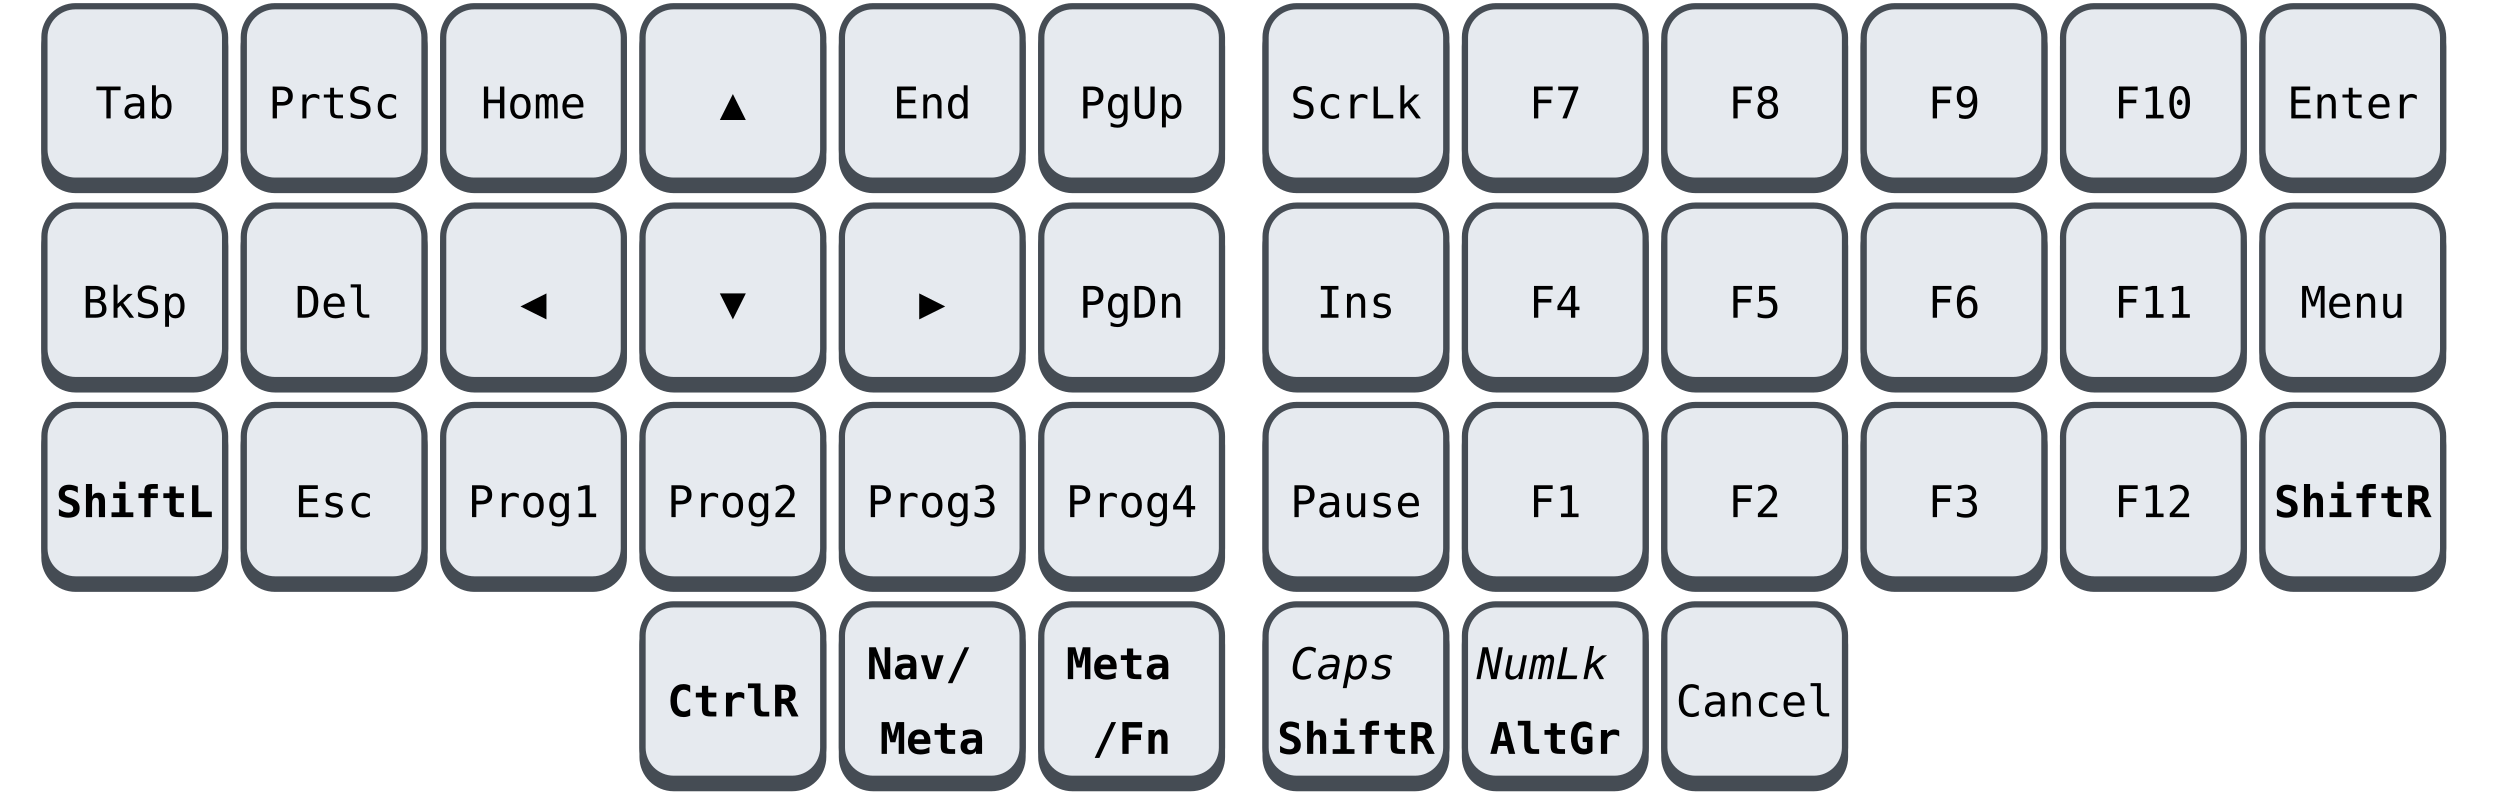
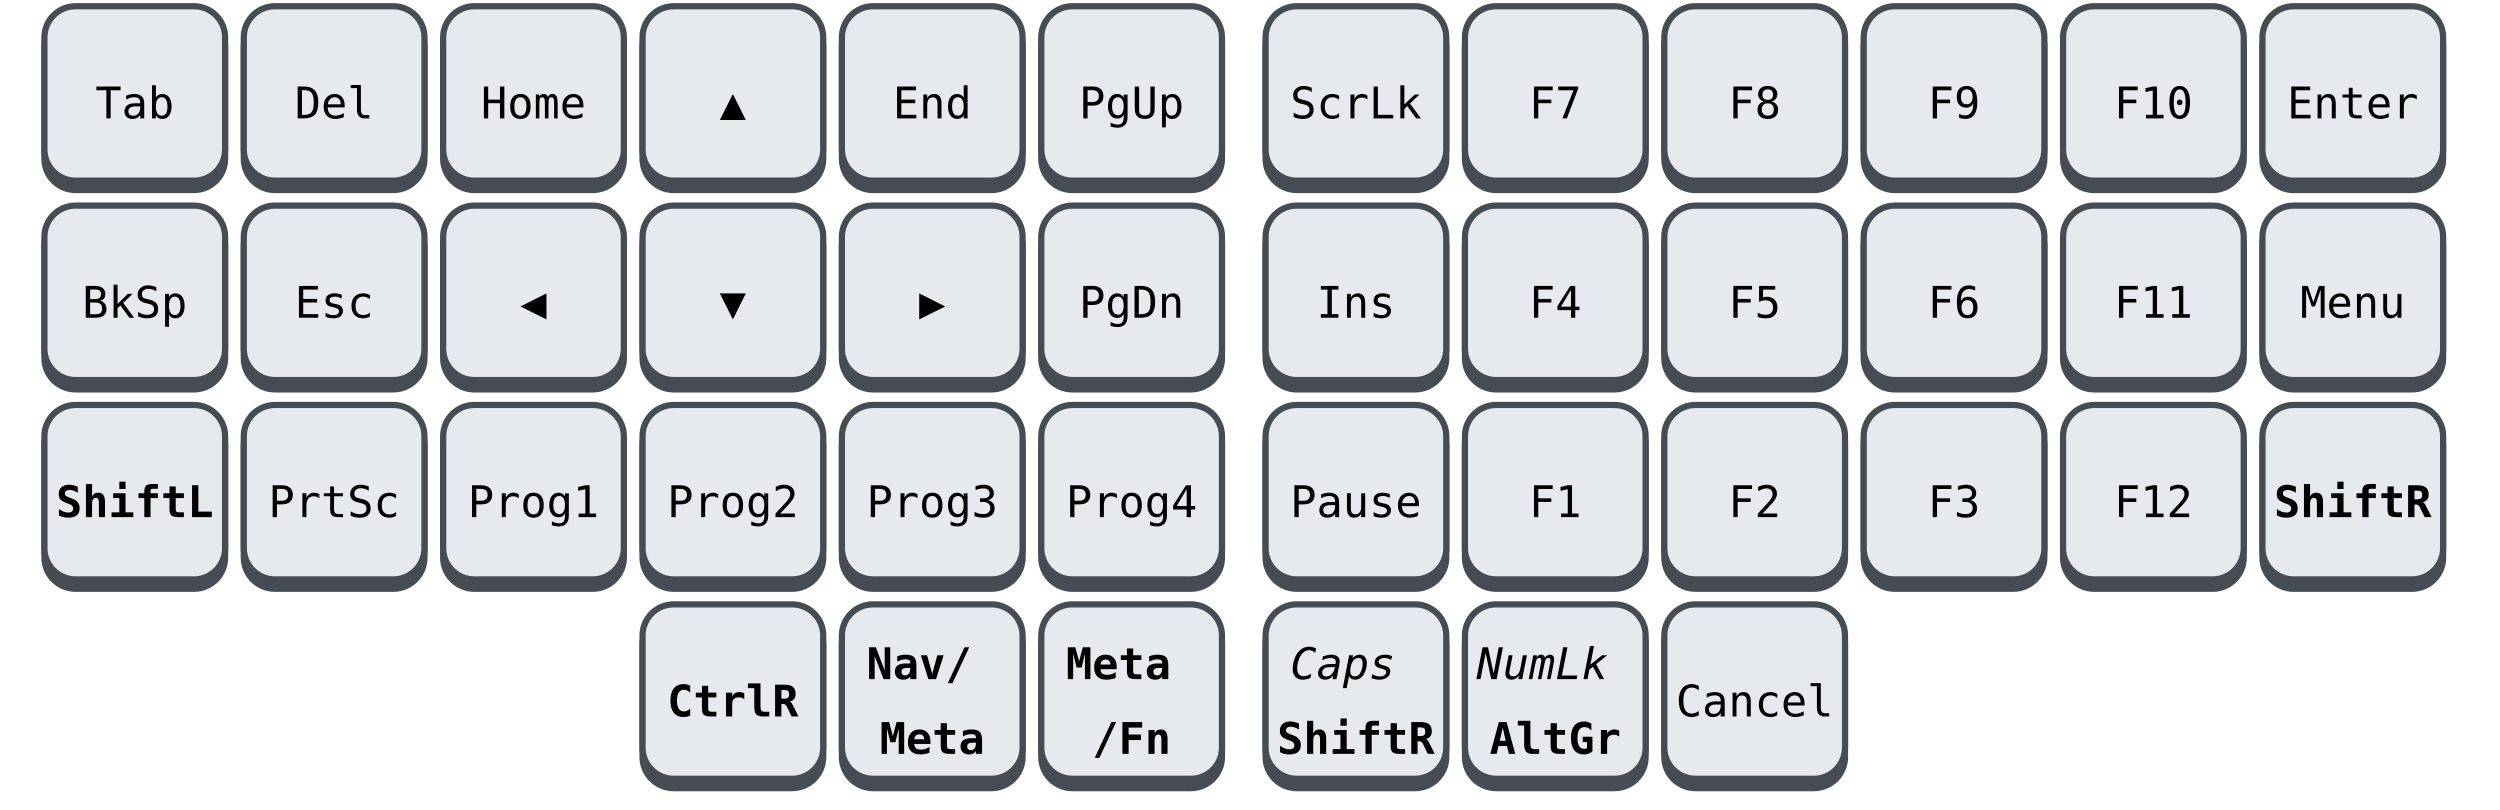
<svg xmlns="http://www.w3.org/2000/svg" width="784" height="254" version="1.1" viewBox="-1 -1 390 130">
  <defs>
    <style type="text/css">
text { font-size: 7px; text-anchor: middle; font-family: monospace; }
.mod { font-weight: bold; }
.dbl { font-style: italic; }
.c0 { transform: translate(15px, 0); }
.c1 { transform: translate(47px, 0); }
.c2 { transform: translate(79px, 0); }
.c3 { transform: translate(111px, 0); }
.c4 { transform: translate(143px, 0); }
.c5 { transform: translate(175px, 0); }
.r0 { transform: translate(0, 18px); }
.r1 { transform: translate(0, 50px); }
.r2 { transform: translate(0, 82px); }
.r3 { transform: translate(0, 114px); }
.tiny { font-size: 7px; }
.tiny text { font-size: 7px; }

.active rect {
  stroke: "#E6EAEF";
  fill: "#454C54";
}


</style>
    <g id="key">
      <rect width="29" height="28" ry="5" x="0.5" y="1.5" fill="#454C54" stroke="#454C54" stroke-width="1px" />
      <rect width="29" height="28" ry="5" x="0.5" fill="#E6EAEF" stroke="#454C54" stroke-width="1px" />
    </g>
    <g id="3x1">
      <use href="#key" x="0" y="0" />
      <use href="#key" x="32" y="0" />
      <use href="#key" x="64" y="0" />
    </g>
    <g id="6x1">
      <use href="#3x1" x="0" y="0" />
      <use href="#3x1" x="96" y="0" />
    </g>
    <g id="left">
      <use href="#6x1" x="0" y="0" />
      <use href="#6x1" x="0" y="32" />
      <use href="#6x1" x="0" y="64" />
      <use href="#key" x="96" y="96" />
      <use href="#key" x="128" y="96" />
      <use href="#key" x="160" y="96" />
    </g>
    <g id="right">
      <use href="#6x1" x="0" y="0" />
      <use href="#6x1" x="0" y="32" />
      <use href="#6x1" x="0" y="64" />
      <use href="#key" x="0" y="96" />
      <use href="#key" x="32" y="96" />
      <use href="#key" x="64" y="96" />
    </g>
  </defs>
  <g class="kb" id="left-keyboard">
    <use href="#left" />
    <g class="r0">
      <text class="c0">Tab</text>
-       <text class="c1">PrtSc</text>
+       <text class="c1">Del</text>
      <text class="c2">Home</text>
      <text class="c3">▲</text>
      <text class="c4">End</text>
      <text class="c5">PgUp</text>
    </g>
    <g class="r1">
      <text class="c0">BkSp</text>
-       <text class="c1">Del</text>
+       <text class="c1">Esc</text>
      <text class="c2">◀</text>
      <text class="c3">▼</text>
      <text class="c4">▶</text>
      <text class="c5">PgDn</text>
    </g>
    <g class="r2">
      <text class="c0 mod">ShiftL</text>
-       <text class="c1">Esc</text>
+       <text class="c1">PrtSc</text>
      <text class="c2">Prog1</text>
      <text class="c3">Prog2</text>
      <text class="c4">Prog3</text>
      <text class="c5">Prog4</text>
    </g>
    <g class="r3">
      <text class="c3 mod">CtrlR</text>
      <text class="c4 mod">
        <tspan x="0" y="-6">Nav/</tspan>
        <tspan x="0" y="6">Meta</tspan>
      </text>
      <text class="c5 mod">
        <tspan x="0" y="-6">Meta</tspan>
        <tspan x="0" y="6">/Fn</tspan>
      </text>
    </g>
  </g>
  <g class="kb" id="right-keyboard" transform="translate(196, 0)">
    <use href="#right" />
    <g class="r0">
      <text class="c0">ScrLk</text>
      <text class="c1">F7</text>
      <text class="c2">F8</text>
      <text class="c3">F9</text>
      <text class="c4">F10</text>
      <text class="c5">Enter</text>
    </g>
    <g class="r1">
      <text class="c0">Ins</text>
      <text class="c1">F4</text>
      <text class="c2">F5</text>
      <text class="c3">F6</text>
      <text class="c4">F11</text>
      <text class="c5">Menu</text>
    </g>
    <g class="r2">
      <text class="c0">Pause</text>
      <text class="c1">F1</text>
      <text class="c2">F2</text>
      <text class="c3">F3</text>
      <text class="c4">F12</text>
      <text class="c5 mod">ShiftR</text>
    </g>
    <g class="r3">
      <text class="c0">
        <tspan x="0" y="-6" class="dbl">Caps</tspan>
        <tspan x="0" y="6" class="mod">ShiftR</tspan>
      </text>
      <text class="c1">
        <tspan x="0" y="-6" class="dbl">NumLk</tspan>
        <tspan x="0" y="6" class="mod">AltGr</tspan>
      </text>
      <text class="c2">Cancel</text>
    </g>
  </g>
</svg>
